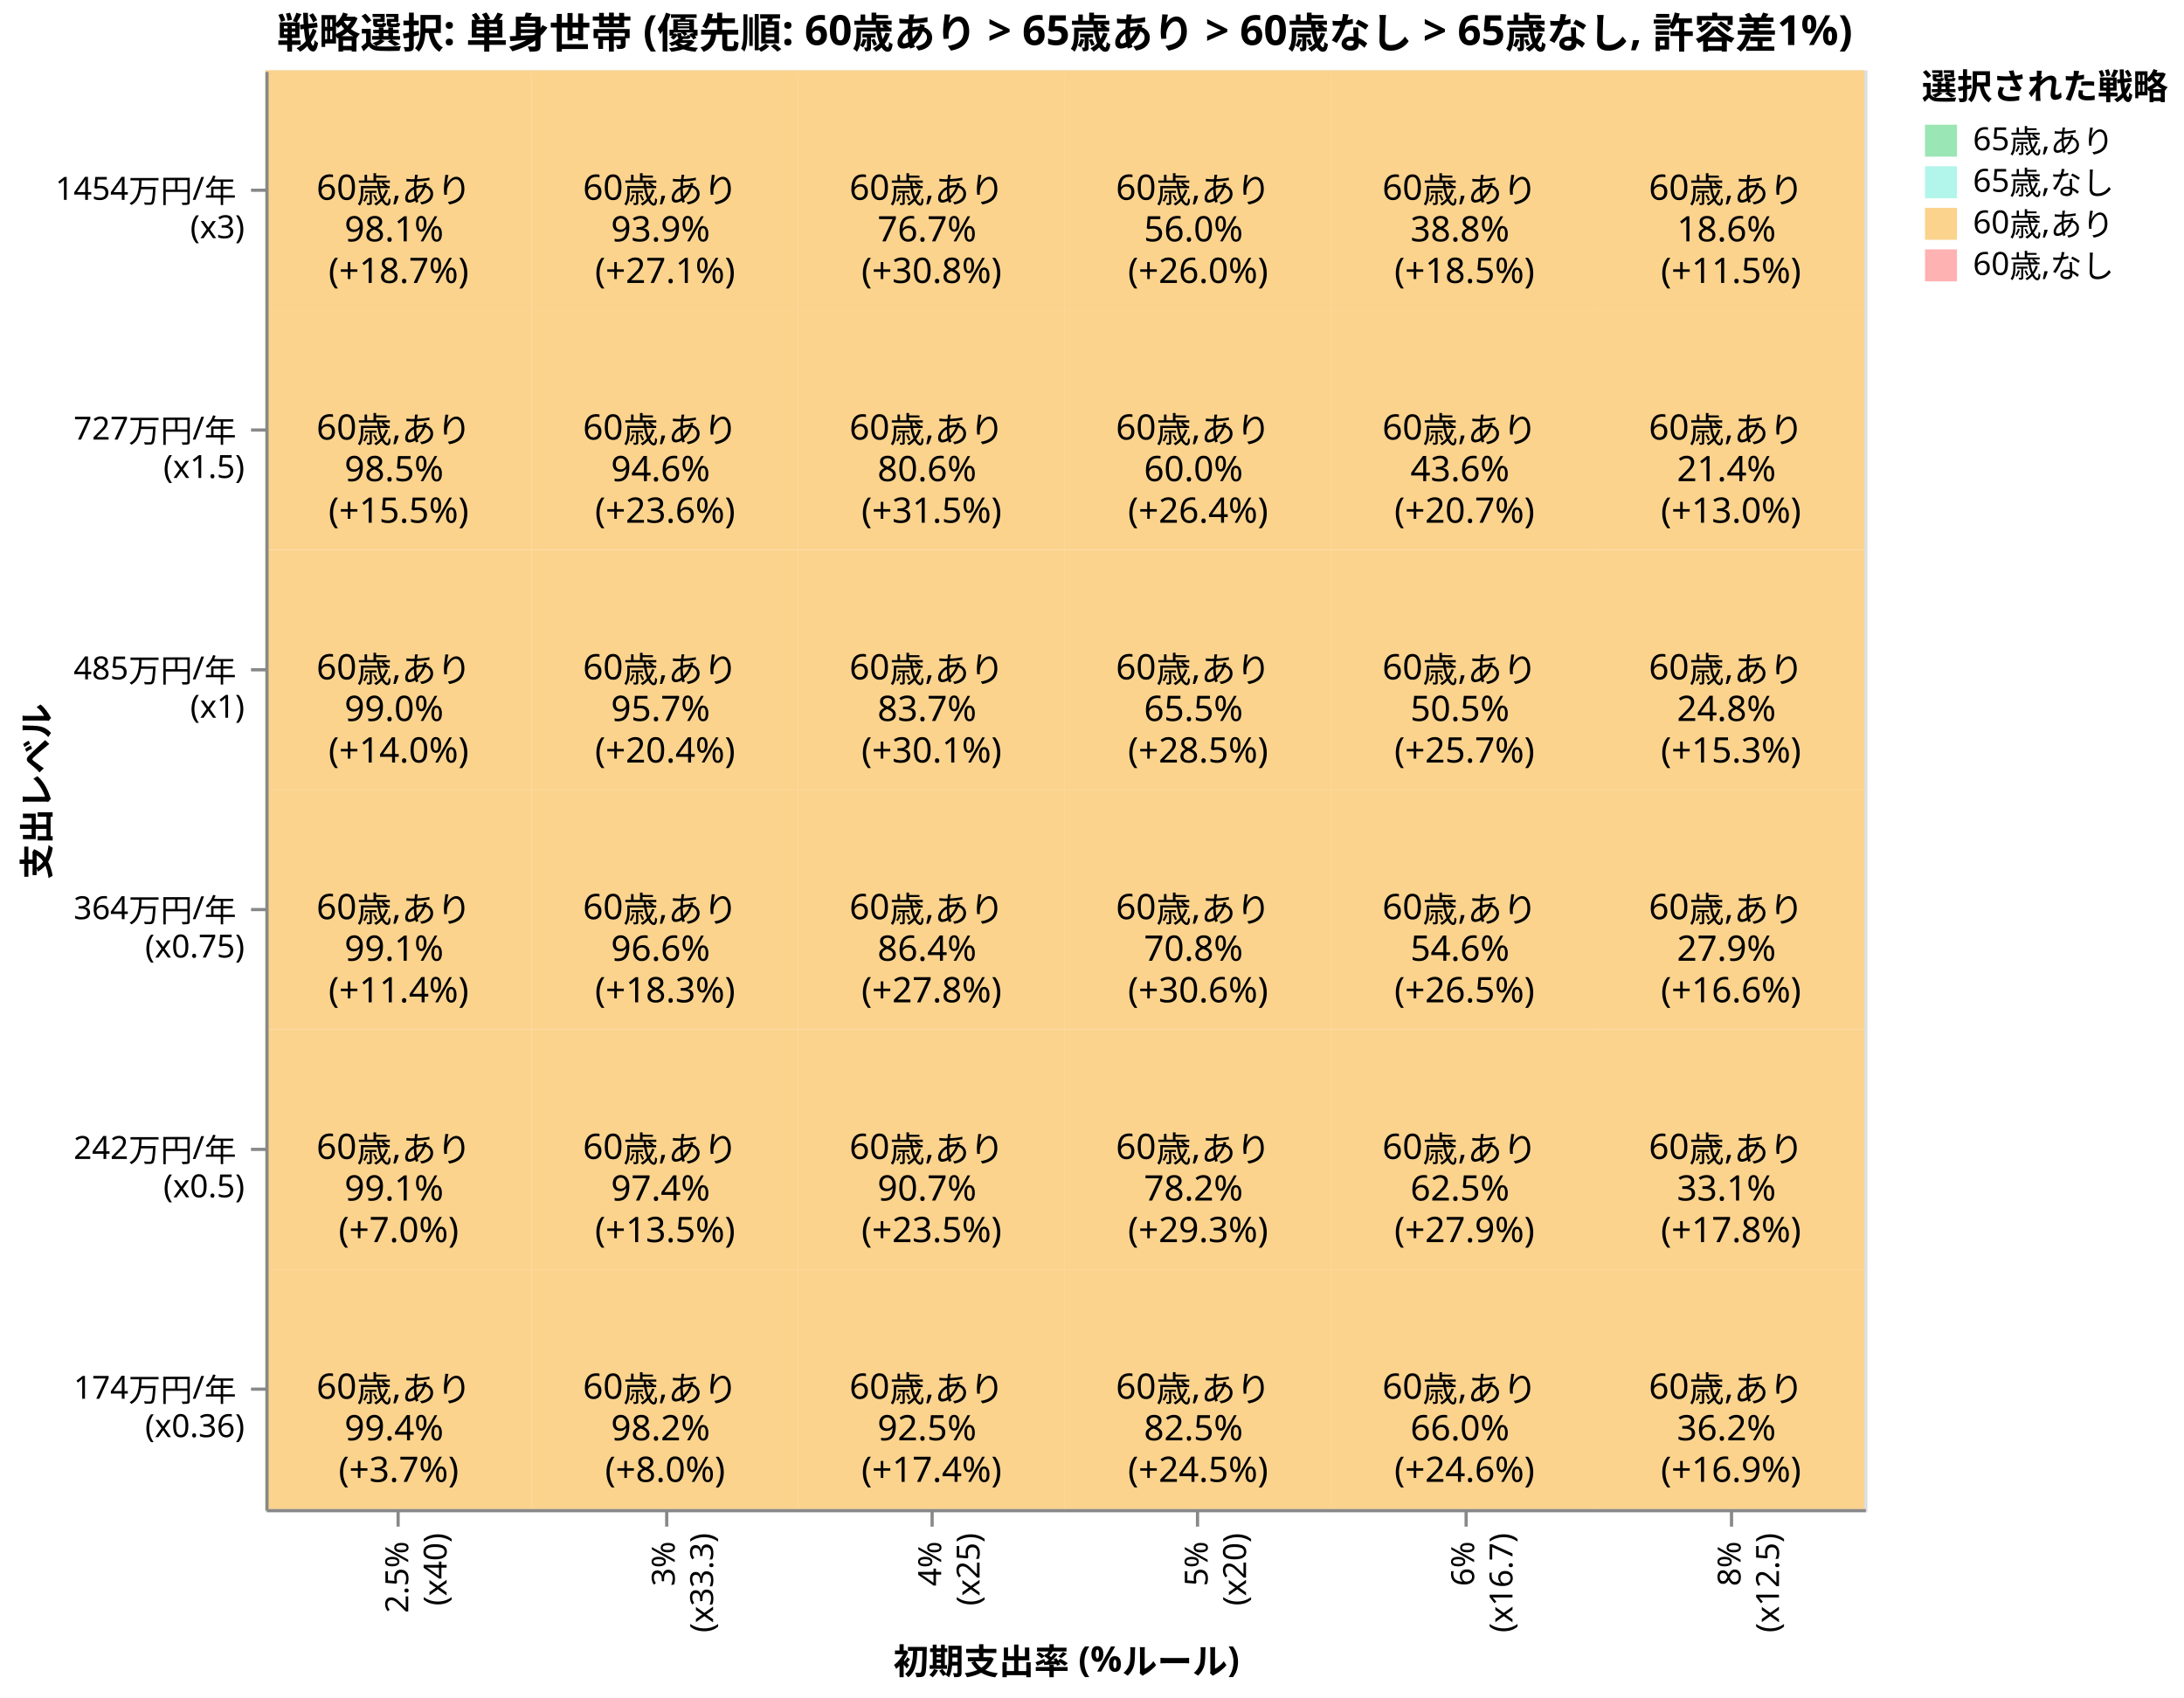
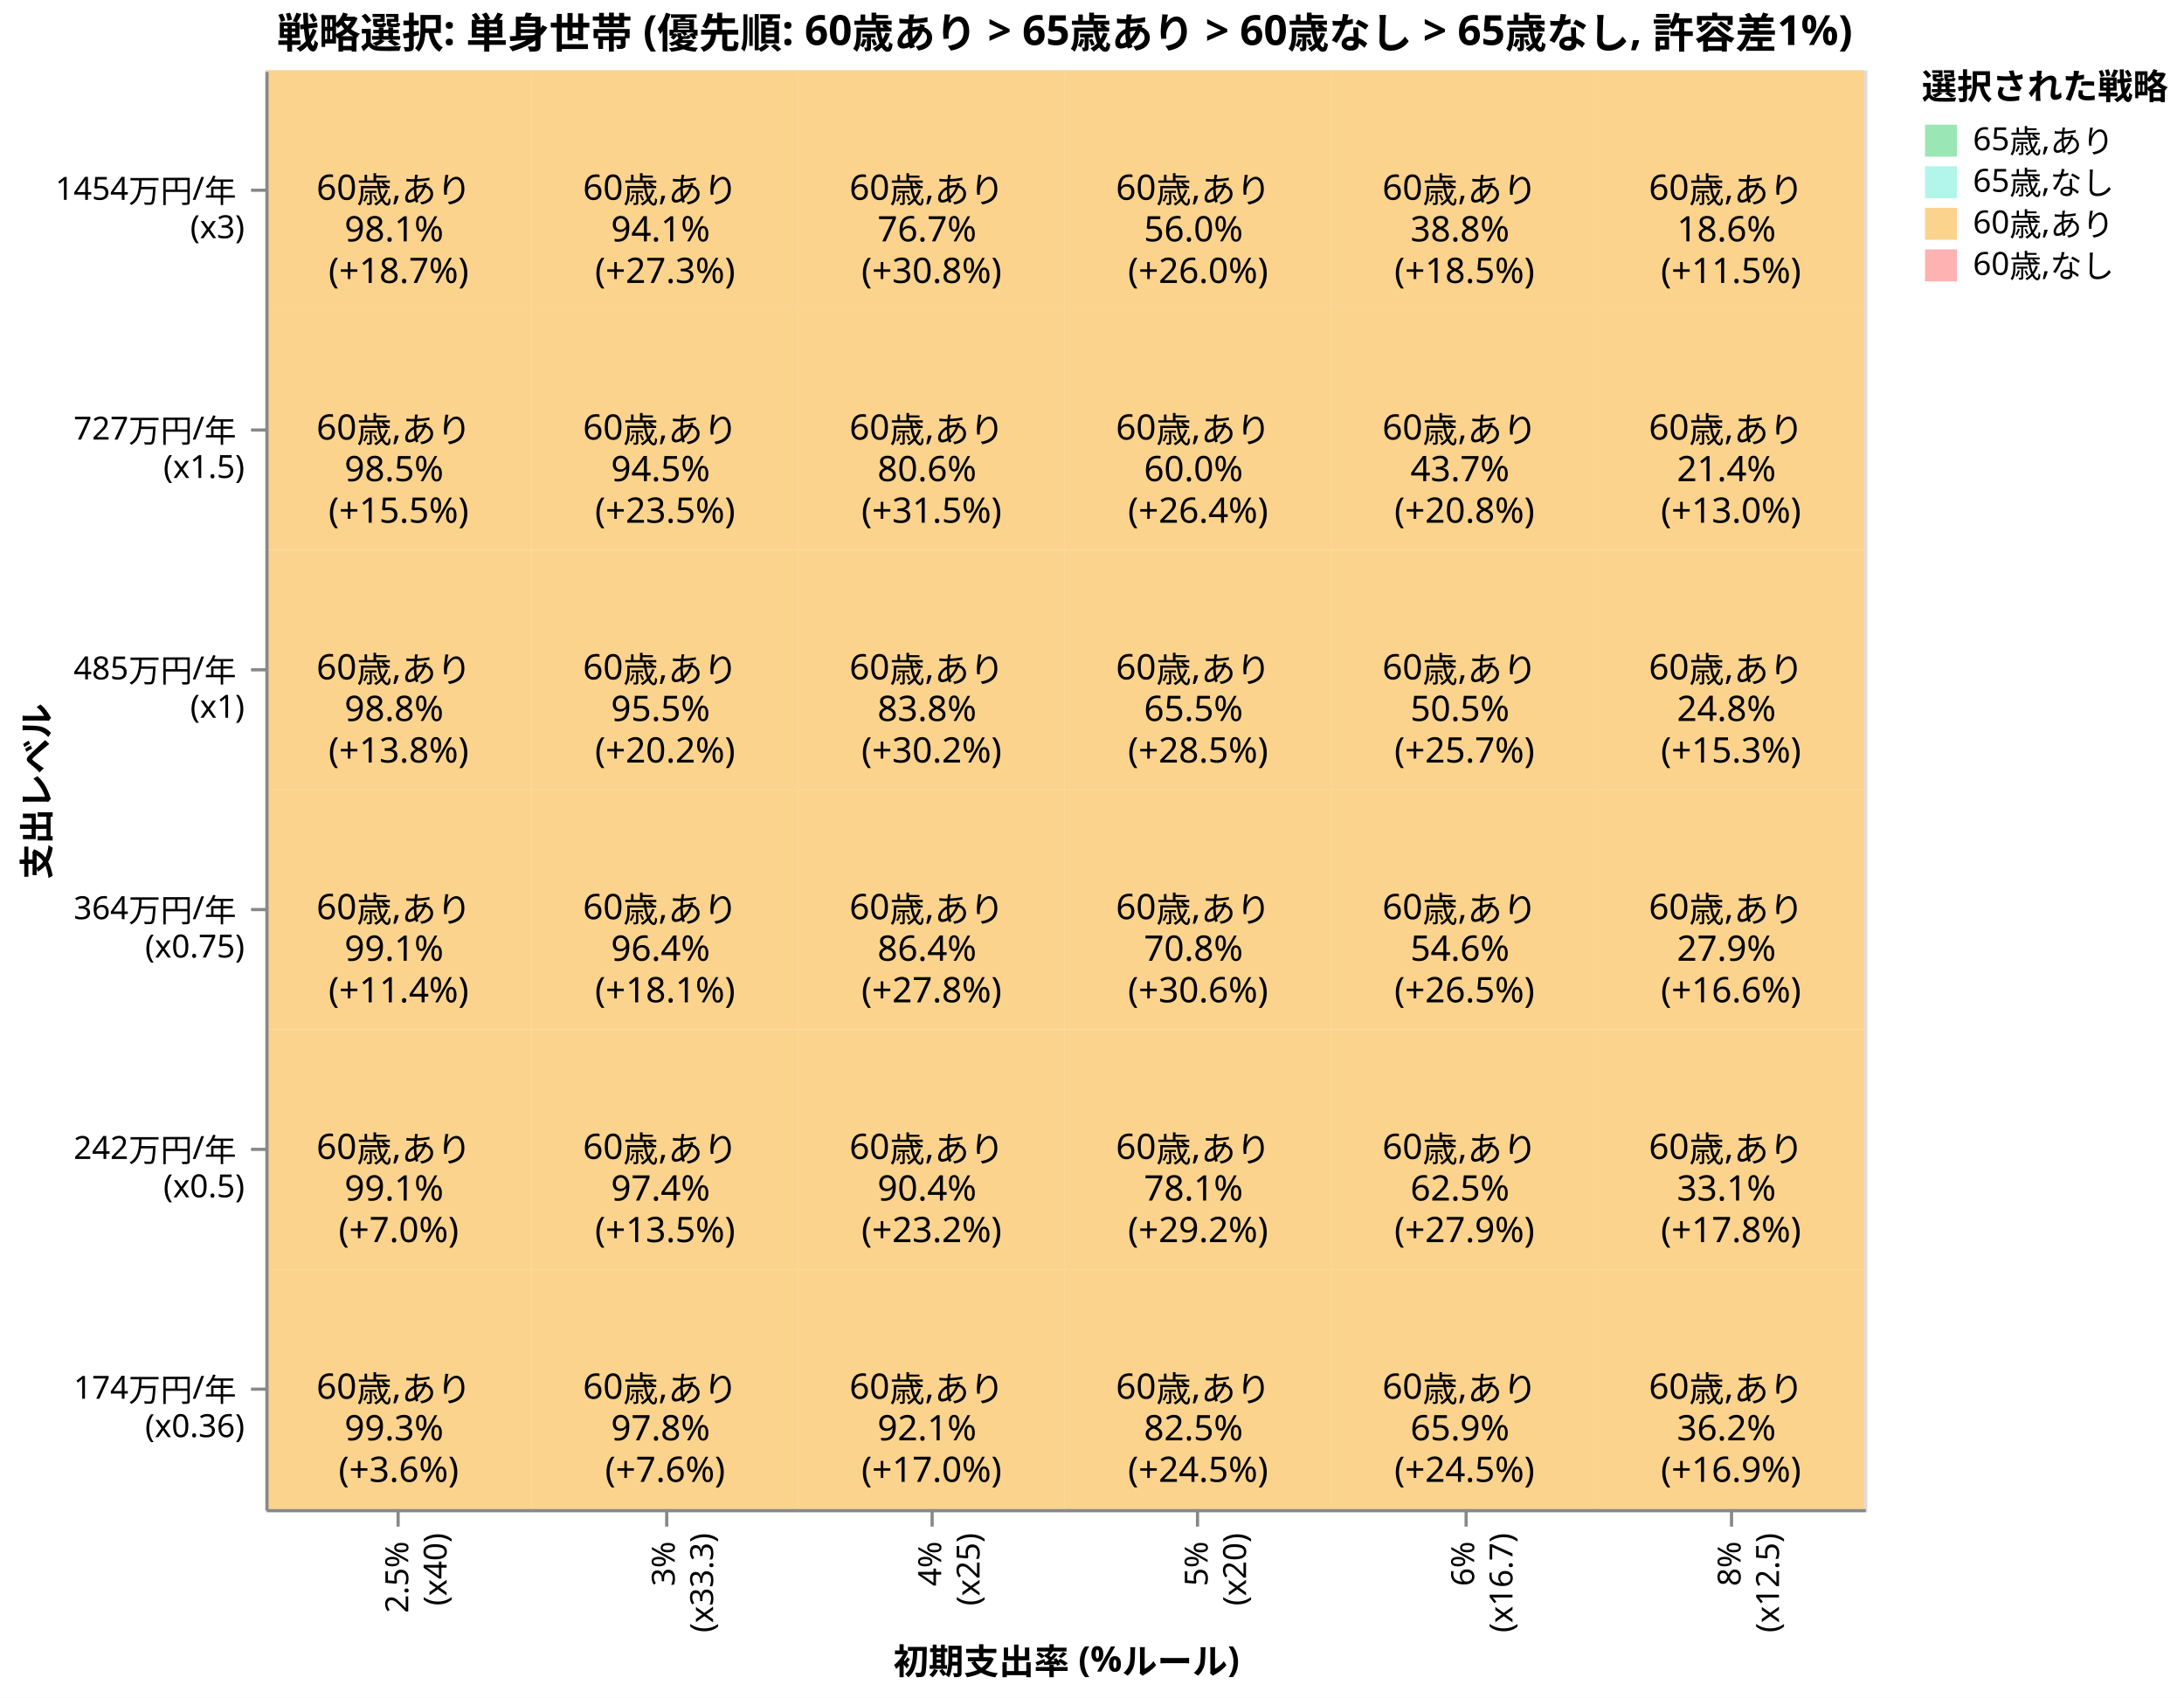
<svg xmlns="http://www.w3.org/2000/svg" version="1.1" class="marks" width="683" height="531" viewBox="0 0 683 531">
  <rect width="683" height="531" fill="white" />
  <g fill="none" stroke-miterlimit="10" transform="translate(83,22)">
    <g class="mark-group role-frame root" role="graphics-object" aria-roledescription="group mark container">
      <g transform="translate(0,0)">
        <path class="background" aria-hidden="true" d="M0.5,0.5h500v450h-500Z" stroke="#ddd" />
        <g>
          <g class="mark-rect role-mark layer_0_marks" role="graphics-object" aria-roledescription="rect mark container">
            <path aria-label="初期支出率 (%ルール): 2.5%@(x40); 支出レベル: 174万円/年@(x0.36); 選択された戦略: 60歳,あり" role="graphics-symbol" aria-roledescription="rect mark" d="M0,375h83.333v75h-83.333Z" fill="#FBD38D" />
            <path aria-label="初期支出率 (%ルール): 3%@(x33.3); 支出レベル: 174万円/年@(x0.36); 選択された戦略: 60歳,あり" role="graphics-symbol" aria-roledescription="rect mark" d="M83.333,375h83.333v75h-83.333Z" fill="#FBD38D" />
            <path aria-label="初期支出率 (%ルール): 4%@(x25); 支出レベル: 174万円/年@(x0.36); 選択された戦略: 60歳,あり" role="graphics-symbol" aria-roledescription="rect mark" d="M166.667,375h83.333v75h-83.333Z" fill="#FBD38D" />
            <path aria-label="初期支出率 (%ルール): 5%@(x20); 支出レベル: 174万円/年@(x0.36); 選択された戦略: 60歳,あり" role="graphics-symbol" aria-roledescription="rect mark" d="M250,375h83.333v75h-83.333Z" fill="#FBD38D" />
            <path aria-label="初期支出率 (%ルール): 6%@(x16.7); 支出レベル: 174万円/年@(x0.36); 選択された戦略: 60歳,あり" role="graphics-symbol" aria-roledescription="rect mark" d="M333.333,375h83.333v75h-83.333Z" fill="#FBD38D" />
            <path aria-label="初期支出率 (%ルール): 8%@(x12.5); 支出レベル: 174万円/年@(x0.36); 選択された戦略: 60歳,あり" role="graphics-symbol" aria-roledescription="rect mark" d="M416.667,375h83.333v75h-83.333Z" fill="#FBD38D" />
            <path aria-label="初期支出率 (%ルール): 2.5%@(x40); 支出レベル: 242万円/年@(x0.5); 選択された戦略: 60歳,あり" role="graphics-symbol" aria-roledescription="rect mark" d="M0,300h83.333v75h-83.333Z" fill="#FBD38D" />
            <path aria-label="初期支出率 (%ルール): 3%@(x33.3); 支出レベル: 242万円/年@(x0.5); 選択された戦略: 60歳,あり" role="graphics-symbol" aria-roledescription="rect mark" d="M83.333,300h83.333v75h-83.333Z" fill="#FBD38D" />
            <path aria-label="初期支出率 (%ルール): 4%@(x25); 支出レベル: 242万円/年@(x0.5); 選択された戦略: 60歳,あり" role="graphics-symbol" aria-roledescription="rect mark" d="M166.667,300h83.333v75h-83.333Z" fill="#FBD38D" />
            <path aria-label="初期支出率 (%ルール): 5%@(x20); 支出レベル: 242万円/年@(x0.5); 選択された戦略: 60歳,あり" role="graphics-symbol" aria-roledescription="rect mark" d="M250,300h83.333v75h-83.333Z" fill="#FBD38D" />
            <path aria-label="初期支出率 (%ルール): 6%@(x16.7); 支出レベル: 242万円/年@(x0.5); 選択された戦略: 60歳,あり" role="graphics-symbol" aria-roledescription="rect mark" d="M333.333,300h83.333v75h-83.333Z" fill="#FBD38D" />
            <path aria-label="初期支出率 (%ルール): 8%@(x12.5); 支出レベル: 242万円/年@(x0.5); 選択された戦略: 60歳,あり" role="graphics-symbol" aria-roledescription="rect mark" d="M416.667,300h83.333v75h-83.333Z" fill="#FBD38D" />
            <path aria-label="初期支出率 (%ルール): 2.5%@(x40); 支出レベル: 364万円/年@(x0.75); 選択された戦略: 60歳,あり" role="graphics-symbol" aria-roledescription="rect mark" d="M0,225h83.333v75h-83.333Z" fill="#FBD38D" />
            <path aria-label="初期支出率 (%ルール): 3%@(x33.3); 支出レベル: 364万円/年@(x0.75); 選択された戦略: 60歳,あり" role="graphics-symbol" aria-roledescription="rect mark" d="M83.333,225h83.333v75h-83.333Z" fill="#FBD38D" />
            <path aria-label="初期支出率 (%ルール): 4%@(x25); 支出レベル: 364万円/年@(x0.75); 選択された戦略: 60歳,あり" role="graphics-symbol" aria-roledescription="rect mark" d="M166.667,225h83.333v75h-83.333Z" fill="#FBD38D" />
            <path aria-label="初期支出率 (%ルール): 5%@(x20); 支出レベル: 364万円/年@(x0.75); 選択された戦略: 60歳,あり" role="graphics-symbol" aria-roledescription="rect mark" d="M250,225h83.333v75h-83.333Z" fill="#FBD38D" />
            <path aria-label="初期支出率 (%ルール): 6%@(x16.7); 支出レベル: 364万円/年@(x0.75); 選択された戦略: 60歳,あり" role="graphics-symbol" aria-roledescription="rect mark" d="M333.333,225h83.333v75h-83.333Z" fill="#FBD38D" />
            <path aria-label="初期支出率 (%ルール): 8%@(x12.5); 支出レベル: 364万円/年@(x0.75); 選択された戦略: 60歳,あり" role="graphics-symbol" aria-roledescription="rect mark" d="M416.667,225h83.333v75h-83.333Z" fill="#FBD38D" />
            <path aria-label="初期支出率 (%ルール): 2.5%@(x40); 支出レベル: 485万円/年@(x1); 選択された戦略: 60歳,あり" role="graphics-symbol" aria-roledescription="rect mark" d="M0,150h83.333v75h-83.333Z" fill="#FBD38D" />
            <path aria-label="初期支出率 (%ルール): 3%@(x33.3); 支出レベル: 485万円/年@(x1); 選択された戦略: 60歳,あり" role="graphics-symbol" aria-roledescription="rect mark" d="M83.333,150h83.333v75h-83.333Z" fill="#FBD38D" />
            <path aria-label="初期支出率 (%ルール): 4%@(x25); 支出レベル: 485万円/年@(x1); 選択された戦略: 60歳,あり" role="graphics-symbol" aria-roledescription="rect mark" d="M166.667,150h83.333v75h-83.333Z" fill="#FBD38D" />
            <path aria-label="初期支出率 (%ルール): 5%@(x20); 支出レベル: 485万円/年@(x1); 選択された戦略: 60歳,あり" role="graphics-symbol" aria-roledescription="rect mark" d="M250,150h83.333v75h-83.333Z" fill="#FBD38D" />
            <path aria-label="初期支出率 (%ルール): 6%@(x16.7); 支出レベル: 485万円/年@(x1); 選択された戦略: 60歳,あり" role="graphics-symbol" aria-roledescription="rect mark" d="M333.333,150h83.333v75h-83.333Z" fill="#FBD38D" />
            <path aria-label="初期支出率 (%ルール): 8%@(x12.5); 支出レベル: 485万円/年@(x1); 選択された戦略: 60歳,あり" role="graphics-symbol" aria-roledescription="rect mark" d="M416.667,150h83.333v75h-83.333Z" fill="#FBD38D" />
            <path aria-label="初期支出率 (%ルール): 2.5%@(x40); 支出レベル: 727万円/年@(x1.5); 選択された戦略: 60歳,あり" role="graphics-symbol" aria-roledescription="rect mark" d="M0,75h83.333v75h-83.333Z" fill="#FBD38D" />
            <path aria-label="初期支出率 (%ルール): 3%@(x33.3); 支出レベル: 727万円/年@(x1.5); 選択された戦略: 60歳,あり" role="graphics-symbol" aria-roledescription="rect mark" d="M83.333,75h83.333v75h-83.333Z" fill="#FBD38D" />
            <path aria-label="初期支出率 (%ルール): 4%@(x25); 支出レベル: 727万円/年@(x1.5); 選択された戦略: 60歳,あり" role="graphics-symbol" aria-roledescription="rect mark" d="M166.667,75h83.333v75h-83.333Z" fill="#FBD38D" />
            <path aria-label="初期支出率 (%ルール): 5%@(x20); 支出レベル: 727万円/年@(x1.5); 選択された戦略: 60歳,あり" role="graphics-symbol" aria-roledescription="rect mark" d="M250,75h83.333v75h-83.333Z" fill="#FBD38D" />
            <path aria-label="初期支出率 (%ルール): 6%@(x16.7); 支出レベル: 727万円/年@(x1.5); 選択された戦略: 60歳,あり" role="graphics-symbol" aria-roledescription="rect mark" d="M333.333,75h83.333v75h-83.333Z" fill="#FBD38D" />
            <path aria-label="初期支出率 (%ルール): 8%@(x12.5); 支出レベル: 727万円/年@(x1.5); 選択された戦略: 60歳,あり" role="graphics-symbol" aria-roledescription="rect mark" d="M416.667,75h83.333v75h-83.333Z" fill="#FBD38D" />
            <path aria-label="初期支出率 (%ルール): 2.5%@(x40); 支出レベル: 1454万円/年@(x3); 選択された戦略: 60歳,あり" role="graphics-symbol" aria-roledescription="rect mark" d="M0,0h83.333v75h-83.333Z" fill="#FBD38D" />
            <path aria-label="初期支出率 (%ルール): 3%@(x33.3); 支出レベル: 1454万円/年@(x3); 選択された戦略: 60歳,あり" role="graphics-symbol" aria-roledescription="rect mark" d="M83.333,0h83.333v75h-83.333Z" fill="#FBD38D" />
            <path aria-label="初期支出率 (%ルール): 4%@(x25); 支出レベル: 1454万円/年@(x3); 選択された戦略: 60歳,あり" role="graphics-symbol" aria-roledescription="rect mark" d="M166.667,0h83.333v75h-83.333Z" fill="#FBD38D" />
            <path aria-label="初期支出率 (%ルール): 5%@(x20); 支出レベル: 1454万円/年@(x3); 選択された戦略: 60歳,あり" role="graphics-symbol" aria-roledescription="rect mark" d="M250,0h83.333v75h-83.333Z" fill="#FBD38D" />
            <path aria-label="初期支出率 (%ルール): 6%@(x16.7); 支出レベル: 1454万円/年@(x3); 選択された戦略: 60歳,あり" role="graphics-symbol" aria-roledescription="rect mark" d="M333.333,0h83.333v75h-83.333Z" fill="#FBD38D" />
            <path aria-label="初期支出率 (%ルール): 8%@(x12.5); 支出レベル: 1454万円/年@(x3); 選択された戦略: 60歳,あり" role="graphics-symbol" aria-roledescription="rect mark" d="M416.667,0h83.333v75h-83.333Z" fill="#FBD38D" />
          </g>
          <g class="mark-text role-mark layer_1_marks" role="graphics-object" aria-roledescription="text mark container">
-             <text aria-label="初期支出率 (%ルール): 2.5%@(x40); 支出レベル: 174万円/年@(x0.36); combo_label: 60歳,あり&#10;99.4%&#10;(+3.7%)" role="graphics-symbol" aria-roledescription="text mark" text-anchor="middle" transform="translate(41.66667,415.5)" font-family="sans-serif" font-size="11px" fill="black">
-               <tspan>60歳,あり</tspan>
-               <tspan x="0" dy="13">99.4%</tspan>
-               <tspan x="0" dy="13">(+3.7%)</tspan>
-             </text>
-             <text aria-label="初期支出率 (%ルール): 3%@(x33.3); 支出レベル: 174万円/年@(x0.36); combo_label: 60歳,あり&#10;98.2%&#10;(+8.0%)" role="graphics-symbol" aria-roledescription="text mark" text-anchor="middle" transform="translate(125,415.5)" font-family="sans-serif" font-size="11px" fill="black">
-               <tspan>60歳,あり</tspan>
-               <tspan x="0" dy="13">98.2%</tspan>
-               <tspan x="0" dy="13">(+8.0%)</tspan>
-             </text>
-             <text aria-label="初期支出率 (%ルール): 4%@(x25); 支出レベル: 174万円/年@(x0.36); combo_label: 60歳,あり&#10;92.5%&#10;(+17.4%)" role="graphics-symbol" aria-roledescription="text mark" text-anchor="middle" transform="translate(208.3333,415.5)" font-family="sans-serif" font-size="11px" fill="black">
-               <tspan>60歳,あり</tspan>
-               <tspan x="0" dy="13">92.5%</tspan>
-               <tspan x="0" dy="13">(+17.4%)</tspan>
+             <text aria-label="初期支出率 (%ルール): 2.5%@(x40); 支出レベル: 174万円/年@(x0.36); combo_label: 60歳,あり&#10;99.3%&#10;(+3.6%)" role="graphics-symbol" aria-roledescription="text mark" text-anchor="middle" transform="translate(41.66667,415.5)" font-family="sans-serif" font-size="11px" fill="black">
+               <tspan>60歳,あり</tspan>
+               <tspan x="0" dy="13">99.3%</tspan>
+               <tspan x="0" dy="13">(+3.6%)</tspan>
+             </text>
+             <text aria-label="初期支出率 (%ルール): 3%@(x33.3); 支出レベル: 174万円/年@(x0.36); combo_label: 60歳,あり&#10;97.8%&#10;(+7.6%)" role="graphics-symbol" aria-roledescription="text mark" text-anchor="middle" transform="translate(125,415.5)" font-family="sans-serif" font-size="11px" fill="black">
+               <tspan>60歳,あり</tspan>
+               <tspan x="0" dy="13">97.8%</tspan>
+               <tspan x="0" dy="13">(+7.6%)</tspan>
+             </text>
+             <text aria-label="初期支出率 (%ルール): 4%@(x25); 支出レベル: 174万円/年@(x0.36); combo_label: 60歳,あり&#10;92.1%&#10;(+17.0%)" role="graphics-symbol" aria-roledescription="text mark" text-anchor="middle" transform="translate(208.3333,415.5)" font-family="sans-serif" font-size="11px" fill="black">
+               <tspan>60歳,あり</tspan>
+               <tspan x="0" dy="13">92.1%</tspan>
+               <tspan x="0" dy="13">(+17.0%)</tspan>
            </text>
            <text aria-label="初期支出率 (%ルール): 5%@(x20); 支出レベル: 174万円/年@(x0.36); combo_label: 60歳,あり&#10;82.5%&#10;(+24.5%)" role="graphics-symbol" aria-roledescription="text mark" text-anchor="middle" transform="translate(291.6667,415.5)" font-family="sans-serif" font-size="11px" fill="black">
              <tspan>60歳,あり</tspan>
              <tspan x="0" dy="13">82.5%</tspan>
              <tspan x="0" dy="13">(+24.5%)</tspan>
            </text>
-             <text aria-label="初期支出率 (%ルール): 6%@(x16.7); 支出レベル: 174万円/年@(x0.36); combo_label: 60歳,あり&#10;66.0%&#10;(+24.6%)" role="graphics-symbol" aria-roledescription="text mark" text-anchor="middle" transform="translate(375,415.5)" font-family="sans-serif" font-size="11px" fill="black">
-               <tspan>60歳,あり</tspan>
-               <tspan x="0" dy="13">66.0%</tspan>
-               <tspan x="0" dy="13">(+24.6%)</tspan>
+             <text aria-label="初期支出率 (%ルール): 6%@(x16.7); 支出レベル: 174万円/年@(x0.36); combo_label: 60歳,あり&#10;65.9%&#10;(+24.5%)" role="graphics-symbol" aria-roledescription="text mark" text-anchor="middle" transform="translate(375,415.5)" font-family="sans-serif" font-size="11px" fill="black">
+               <tspan>60歳,あり</tspan>
+               <tspan x="0" dy="13">65.9%</tspan>
+               <tspan x="0" dy="13">(+24.5%)</tspan>
            </text>
            <text aria-label="初期支出率 (%ルール): 8%@(x12.5); 支出レベル: 174万円/年@(x0.36); combo_label: 60歳,あり&#10;36.2%&#10;(+16.9%)" role="graphics-symbol" aria-roledescription="text mark" text-anchor="middle" transform="translate(458.3333,415.5)" font-family="sans-serif" font-size="11px" fill="black">
              <tspan>60歳,あり</tspan>
              <tspan x="0" dy="13">36.2%</tspan>
              <tspan x="0" dy="13">(+16.9%)</tspan>
            </text>
            <text aria-label="初期支出率 (%ルール): 2.5%@(x40); 支出レベル: 242万円/年@(x0.5); combo_label: 60歳,あり&#10;99.1%&#10;(+7.0%)" role="graphics-symbol" aria-roledescription="text mark" text-anchor="middle" transform="translate(41.66667,340.5)" font-family="sans-serif" font-size="11px" fill="black">
              <tspan>60歳,あり</tspan>
              <tspan x="0" dy="13">99.1%</tspan>
              <tspan x="0" dy="13">(+7.0%)</tspan>
            </text>
            <text aria-label="初期支出率 (%ルール): 3%@(x33.3); 支出レベル: 242万円/年@(x0.5); combo_label: 60歳,あり&#10;97.4%&#10;(+13.5%)" role="graphics-symbol" aria-roledescription="text mark" text-anchor="middle" transform="translate(125,340.5)" font-family="sans-serif" font-size="11px" fill="black">
              <tspan>60歳,あり</tspan>
              <tspan x="0" dy="13">97.4%</tspan>
              <tspan x="0" dy="13">(+13.5%)</tspan>
            </text>
-             <text aria-label="初期支出率 (%ルール): 4%@(x25); 支出レベル: 242万円/年@(x0.5); combo_label: 60歳,あり&#10;90.7%&#10;(+23.5%)" role="graphics-symbol" aria-roledescription="text mark" text-anchor="middle" transform="translate(208.3333,340.5)" font-family="sans-serif" font-size="11px" fill="black">
-               <tspan>60歳,あり</tspan>
-               <tspan x="0" dy="13">90.7%</tspan>
-               <tspan x="0" dy="13">(+23.5%)</tspan>
-             </text>
-             <text aria-label="初期支出率 (%ルール): 5%@(x20); 支出レベル: 242万円/年@(x0.5); combo_label: 60歳,あり&#10;78.2%&#10;(+29.3%)" role="graphics-symbol" aria-roledescription="text mark" text-anchor="middle" transform="translate(291.6667,340.5)" font-family="sans-serif" font-size="11px" fill="black">
-               <tspan>60歳,あり</tspan>
-               <tspan x="0" dy="13">78.2%</tspan>
-               <tspan x="0" dy="13">(+29.3%)</tspan>
+             <text aria-label="初期支出率 (%ルール): 4%@(x25); 支出レベル: 242万円/年@(x0.5); combo_label: 60歳,あり&#10;90.4%&#10;(+23.2%)" role="graphics-symbol" aria-roledescription="text mark" text-anchor="middle" transform="translate(208.3333,340.5)" font-family="sans-serif" font-size="11px" fill="black">
+               <tspan>60歳,あり</tspan>
+               <tspan x="0" dy="13">90.4%</tspan>
+               <tspan x="0" dy="13">(+23.2%)</tspan>
+             </text>
+             <text aria-label="初期支出率 (%ルール): 5%@(x20); 支出レベル: 242万円/年@(x0.5); combo_label: 60歳,あり&#10;78.1%&#10;(+29.2%)" role="graphics-symbol" aria-roledescription="text mark" text-anchor="middle" transform="translate(291.6667,340.5)" font-family="sans-serif" font-size="11px" fill="black">
+               <tspan>60歳,あり</tspan>
+               <tspan x="0" dy="13">78.1%</tspan>
+               <tspan x="0" dy="13">(+29.2%)</tspan>
            </text>
            <text aria-label="初期支出率 (%ルール): 6%@(x16.7); 支出レベル: 242万円/年@(x0.5); combo_label: 60歳,あり&#10;62.5%&#10;(+27.9%)" role="graphics-symbol" aria-roledescription="text mark" text-anchor="middle" transform="translate(375,340.5)" font-family="sans-serif" font-size="11px" fill="black">
              <tspan>60歳,あり</tspan>
              <tspan x="0" dy="13">62.5%</tspan>
              <tspan x="0" dy="13">(+27.9%)</tspan>
            </text>
            <text aria-label="初期支出率 (%ルール): 8%@(x12.5); 支出レベル: 242万円/年@(x0.5); combo_label: 60歳,あり&#10;33.1%&#10;(+17.8%)" role="graphics-symbol" aria-roledescription="text mark" text-anchor="middle" transform="translate(458.3333,340.5)" font-family="sans-serif" font-size="11px" fill="black">
              <tspan>60歳,あり</tspan>
              <tspan x="0" dy="13">33.1%</tspan>
              <tspan x="0" dy="13">(+17.8%)</tspan>
            </text>
            <text aria-label="初期支出率 (%ルール): 2.5%@(x40); 支出レベル: 364万円/年@(x0.75); combo_label: 60歳,あり&#10;99.1%&#10;(+11.4%)" role="graphics-symbol" aria-roledescription="text mark" text-anchor="middle" transform="translate(41.66667,265.5)" font-family="sans-serif" font-size="11px" fill="black">
              <tspan>60歳,あり</tspan>
              <tspan x="0" dy="13">99.1%</tspan>
              <tspan x="0" dy="13">(+11.4%)</tspan>
            </text>
-             <text aria-label="初期支出率 (%ルール): 3%@(x33.3); 支出レベル: 364万円/年@(x0.75); combo_label: 60歳,あり&#10;96.6%&#10;(+18.3%)" role="graphics-symbol" aria-roledescription="text mark" text-anchor="middle" transform="translate(125,265.5)" font-family="sans-serif" font-size="11px" fill="black">
-               <tspan>60歳,あり</tspan>
-               <tspan x="0" dy="13">96.6%</tspan>
-               <tspan x="0" dy="13">(+18.3%)</tspan>
+             <text aria-label="初期支出率 (%ルール): 3%@(x33.3); 支出レベル: 364万円/年@(x0.75); combo_label: 60歳,あり&#10;96.4%&#10;(+18.1%)" role="graphics-symbol" aria-roledescription="text mark" text-anchor="middle" transform="translate(125,265.5)" font-family="sans-serif" font-size="11px" fill="black">
+               <tspan>60歳,あり</tspan>
+               <tspan x="0" dy="13">96.4%</tspan>
+               <tspan x="0" dy="13">(+18.1%)</tspan>
            </text>
            <text aria-label="初期支出率 (%ルール): 4%@(x25); 支出レベル: 364万円/年@(x0.75); combo_label: 60歳,あり&#10;86.4%&#10;(+27.8%)" role="graphics-symbol" aria-roledescription="text mark" text-anchor="middle" transform="translate(208.3333,265.5)" font-family="sans-serif" font-size="11px" fill="black">
              <tspan>60歳,あり</tspan>
              <tspan x="0" dy="13">86.4%</tspan>
              <tspan x="0" dy="13">(+27.8%)</tspan>
            </text>
            <text aria-label="初期支出率 (%ルール): 5%@(x20); 支出レベル: 364万円/年@(x0.75); combo_label: 60歳,あり&#10;70.8%&#10;(+30.6%)" role="graphics-symbol" aria-roledescription="text mark" text-anchor="middle" transform="translate(291.6667,265.5)" font-family="sans-serif" font-size="11px" fill="black">
              <tspan>60歳,あり</tspan>
              <tspan x="0" dy="13">70.8%</tspan>
              <tspan x="0" dy="13">(+30.6%)</tspan>
            </text>
            <text aria-label="初期支出率 (%ルール): 6%@(x16.7); 支出レベル: 364万円/年@(x0.75); combo_label: 60歳,あり&#10;54.6%&#10;(+26.5%)" role="graphics-symbol" aria-roledescription="text mark" text-anchor="middle" transform="translate(375,265.5)" font-family="sans-serif" font-size="11px" fill="black">
              <tspan>60歳,あり</tspan>
              <tspan x="0" dy="13">54.6%</tspan>
              <tspan x="0" dy="13">(+26.5%)</tspan>
            </text>
            <text aria-label="初期支出率 (%ルール): 8%@(x12.5); 支出レベル: 364万円/年@(x0.75); combo_label: 60歳,あり&#10;27.9%&#10;(+16.6%)" role="graphics-symbol" aria-roledescription="text mark" text-anchor="middle" transform="translate(458.3333,265.5)" font-family="sans-serif" font-size="11px" fill="black">
              <tspan>60歳,あり</tspan>
              <tspan x="0" dy="13">27.9%</tspan>
              <tspan x="0" dy="13">(+16.6%)</tspan>
            </text>
-             <text aria-label="初期支出率 (%ルール): 2.5%@(x40); 支出レベル: 485万円/年@(x1); combo_label: 60歳,あり&#10;99.0%&#10;(+14.0%)" role="graphics-symbol" aria-roledescription="text mark" text-anchor="middle" transform="translate(41.66667,190.5)" font-family="sans-serif" font-size="11px" fill="black">
-               <tspan>60歳,あり</tspan>
-               <tspan x="0" dy="13">99.0%</tspan>
-               <tspan x="0" dy="13">(+14.0%)</tspan>
-             </text>
-             <text aria-label="初期支出率 (%ルール): 3%@(x33.3); 支出レベル: 485万円/年@(x1); combo_label: 60歳,あり&#10;95.7%&#10;(+20.4%)" role="graphics-symbol" aria-roledescription="text mark" text-anchor="middle" transform="translate(125,190.5)" font-family="sans-serif" font-size="11px" fill="black">
-               <tspan>60歳,あり</tspan>
-               <tspan x="0" dy="13">95.7%</tspan>
-               <tspan x="0" dy="13">(+20.4%)</tspan>
-             </text>
-             <text aria-label="初期支出率 (%ルール): 4%@(x25); 支出レベル: 485万円/年@(x1); combo_label: 60歳,あり&#10;83.7%&#10;(+30.1%)" role="graphics-symbol" aria-roledescription="text mark" text-anchor="middle" transform="translate(208.3333,190.5)" font-family="sans-serif" font-size="11px" fill="black">
-               <tspan>60歳,あり</tspan>
-               <tspan x="0" dy="13">83.7%</tspan>
-               <tspan x="0" dy="13">(+30.1%)</tspan>
+             <text aria-label="初期支出率 (%ルール): 2.5%@(x40); 支出レベル: 485万円/年@(x1); combo_label: 60歳,あり&#10;98.8%&#10;(+13.8%)" role="graphics-symbol" aria-roledescription="text mark" text-anchor="middle" transform="translate(41.66667,190.5)" font-family="sans-serif" font-size="11px" fill="black">
+               <tspan>60歳,あり</tspan>
+               <tspan x="0" dy="13">98.8%</tspan>
+               <tspan x="0" dy="13">(+13.8%)</tspan>
+             </text>
+             <text aria-label="初期支出率 (%ルール): 3%@(x33.3); 支出レベル: 485万円/年@(x1); combo_label: 60歳,あり&#10;95.5%&#10;(+20.2%)" role="graphics-symbol" aria-roledescription="text mark" text-anchor="middle" transform="translate(125,190.5)" font-family="sans-serif" font-size="11px" fill="black">
+               <tspan>60歳,あり</tspan>
+               <tspan x="0" dy="13">95.5%</tspan>
+               <tspan x="0" dy="13">(+20.2%)</tspan>
+             </text>
+             <text aria-label="初期支出率 (%ルール): 4%@(x25); 支出レベル: 485万円/年@(x1); combo_label: 60歳,あり&#10;83.8%&#10;(+30.2%)" role="graphics-symbol" aria-roledescription="text mark" text-anchor="middle" transform="translate(208.3333,190.5)" font-family="sans-serif" font-size="11px" fill="black">
+               <tspan>60歳,あり</tspan>
+               <tspan x="0" dy="13">83.8%</tspan>
+               <tspan x="0" dy="13">(+30.2%)</tspan>
            </text>
            <text aria-label="初期支出率 (%ルール): 5%@(x20); 支出レベル: 485万円/年@(x1); combo_label: 60歳,あり&#10;65.5%&#10;(+28.5%)" role="graphics-symbol" aria-roledescription="text mark" text-anchor="middle" transform="translate(291.6667,190.5)" font-family="sans-serif" font-size="11px" fill="black">
              <tspan>60歳,あり</tspan>
              <tspan x="0" dy="13">65.5%</tspan>
              <tspan x="0" dy="13">(+28.5%)</tspan>
            </text>
            <text aria-label="初期支出率 (%ルール): 6%@(x16.7); 支出レベル: 485万円/年@(x1); combo_label: 60歳,あり&#10;50.5%&#10;(+25.7%)" role="graphics-symbol" aria-roledescription="text mark" text-anchor="middle" transform="translate(375,190.5)" font-family="sans-serif" font-size="11px" fill="black">
              <tspan>60歳,あり</tspan>
              <tspan x="0" dy="13">50.5%</tspan>
              <tspan x="0" dy="13">(+25.7%)</tspan>
            </text>
            <text aria-label="初期支出率 (%ルール): 8%@(x12.5); 支出レベル: 485万円/年@(x1); combo_label: 60歳,あり&#10;24.8%&#10;(+15.3%)" role="graphics-symbol" aria-roledescription="text mark" text-anchor="middle" transform="translate(458.3333,190.5)" font-family="sans-serif" font-size="11px" fill="black">
              <tspan>60歳,あり</tspan>
              <tspan x="0" dy="13">24.8%</tspan>
              <tspan x="0" dy="13">(+15.3%)</tspan>
            </text>
            <text aria-label="初期支出率 (%ルール): 2.5%@(x40); 支出レベル: 727万円/年@(x1.5); combo_label: 60歳,あり&#10;98.5%&#10;(+15.5%)" role="graphics-symbol" aria-roledescription="text mark" text-anchor="middle" transform="translate(41.66667,115.5)" font-family="sans-serif" font-size="11px" fill="black">
              <tspan>60歳,あり</tspan>
              <tspan x="0" dy="13">98.5%</tspan>
              <tspan x="0" dy="13">(+15.5%)</tspan>
            </text>
-             <text aria-label="初期支出率 (%ルール): 3%@(x33.3); 支出レベル: 727万円/年@(x1.5); combo_label: 60歳,あり&#10;94.6%&#10;(+23.6%)" role="graphics-symbol" aria-roledescription="text mark" text-anchor="middle" transform="translate(125,115.5)" font-family="sans-serif" font-size="11px" fill="black">
-               <tspan>60歳,あり</tspan>
-               <tspan x="0" dy="13">94.6%</tspan>
-               <tspan x="0" dy="13">(+23.6%)</tspan>
+             <text aria-label="初期支出率 (%ルール): 3%@(x33.3); 支出レベル: 727万円/年@(x1.5); combo_label: 60歳,あり&#10;94.5%&#10;(+23.5%)" role="graphics-symbol" aria-roledescription="text mark" text-anchor="middle" transform="translate(125,115.5)" font-family="sans-serif" font-size="11px" fill="black">
+               <tspan>60歳,あり</tspan>
+               <tspan x="0" dy="13">94.5%</tspan>
+               <tspan x="0" dy="13">(+23.5%)</tspan>
            </text>
            <text aria-label="初期支出率 (%ルール): 4%@(x25); 支出レベル: 727万円/年@(x1.5); combo_label: 60歳,あり&#10;80.6%&#10;(+31.5%)" role="graphics-symbol" aria-roledescription="text mark" text-anchor="middle" transform="translate(208.3333,115.5)" font-family="sans-serif" font-size="11px" fill="black">
              <tspan>60歳,あり</tspan>
              <tspan x="0" dy="13">80.6%</tspan>
              <tspan x="0" dy="13">(+31.5%)</tspan>
            </text>
            <text aria-label="初期支出率 (%ルール): 5%@(x20); 支出レベル: 727万円/年@(x1.5); combo_label: 60歳,あり&#10;60.0%&#10;(+26.4%)" role="graphics-symbol" aria-roledescription="text mark" text-anchor="middle" transform="translate(291.6667,115.5)" font-family="sans-serif" font-size="11px" fill="black">
              <tspan>60歳,あり</tspan>
              <tspan x="0" dy="13">60.0%</tspan>
              <tspan x="0" dy="13">(+26.4%)</tspan>
            </text>
-             <text aria-label="初期支出率 (%ルール): 6%@(x16.7); 支出レベル: 727万円/年@(x1.5); combo_label: 60歳,あり&#10;43.6%&#10;(+20.7%)" role="graphics-symbol" aria-roledescription="text mark" text-anchor="middle" transform="translate(375,115.5)" font-family="sans-serif" font-size="11px" fill="black">
-               <tspan>60歳,あり</tspan>
-               <tspan x="0" dy="13">43.6%</tspan>
-               <tspan x="0" dy="13">(+20.7%)</tspan>
+             <text aria-label="初期支出率 (%ルール): 6%@(x16.7); 支出レベル: 727万円/年@(x1.5); combo_label: 60歳,あり&#10;43.7%&#10;(+20.8%)" role="graphics-symbol" aria-roledescription="text mark" text-anchor="middle" transform="translate(375,115.5)" font-family="sans-serif" font-size="11px" fill="black">
+               <tspan>60歳,あり</tspan>
+               <tspan x="0" dy="13">43.7%</tspan>
+               <tspan x="0" dy="13">(+20.8%)</tspan>
            </text>
            <text aria-label="初期支出率 (%ルール): 8%@(x12.5); 支出レベル: 727万円/年@(x1.5); combo_label: 60歳,あり&#10;21.4%&#10;(+13.0%)" role="graphics-symbol" aria-roledescription="text mark" text-anchor="middle" transform="translate(458.3333,115.5)" font-family="sans-serif" font-size="11px" fill="black">
              <tspan>60歳,あり</tspan>
              <tspan x="0" dy="13">21.4%</tspan>
              <tspan x="0" dy="13">(+13.0%)</tspan>
            </text>
            <text aria-label="初期支出率 (%ルール): 2.5%@(x40); 支出レベル: 1454万円/年@(x3); combo_label: 60歳,あり&#10;98.1%&#10;(+18.7%)" role="graphics-symbol" aria-roledescription="text mark" text-anchor="middle" transform="translate(41.66667,40.5)" font-family="sans-serif" font-size="11px" fill="black">
              <tspan>60歳,あり</tspan>
              <tspan x="0" dy="13">98.1%</tspan>
              <tspan x="0" dy="13">(+18.7%)</tspan>
            </text>
-             <text aria-label="初期支出率 (%ルール): 3%@(x33.3); 支出レベル: 1454万円/年@(x3); combo_label: 60歳,あり&#10;93.9%&#10;(+27.1%)" role="graphics-symbol" aria-roledescription="text mark" text-anchor="middle" transform="translate(125,40.5)" font-family="sans-serif" font-size="11px" fill="black">
-               <tspan>60歳,あり</tspan>
-               <tspan x="0" dy="13">93.9%</tspan>
-               <tspan x="0" dy="13">(+27.1%)</tspan>
+             <text aria-label="初期支出率 (%ルール): 3%@(x33.3); 支出レベル: 1454万円/年@(x3); combo_label: 60歳,あり&#10;94.1%&#10;(+27.3%)" role="graphics-symbol" aria-roledescription="text mark" text-anchor="middle" transform="translate(125,40.5)" font-family="sans-serif" font-size="11px" fill="black">
+               <tspan>60歳,あり</tspan>
+               <tspan x="0" dy="13">94.1%</tspan>
+               <tspan x="0" dy="13">(+27.3%)</tspan>
            </text>
            <text aria-label="初期支出率 (%ルール): 4%@(x25); 支出レベル: 1454万円/年@(x3); combo_label: 60歳,あり&#10;76.7%&#10;(+30.8%)" role="graphics-symbol" aria-roledescription="text mark" text-anchor="middle" transform="translate(208.3333,40.5)" font-family="sans-serif" font-size="11px" fill="black">
              <tspan>60歳,あり</tspan>
              <tspan x="0" dy="13">76.7%</tspan>
              <tspan x="0" dy="13">(+30.8%)</tspan>
            </text>
            <text aria-label="初期支出率 (%ルール): 5%@(x20); 支出レベル: 1454万円/年@(x3); combo_label: 60歳,あり&#10;56.0%&#10;(+26.0%)" role="graphics-symbol" aria-roledescription="text mark" text-anchor="middle" transform="translate(291.6667,40.5)" font-family="sans-serif" font-size="11px" fill="black">
              <tspan>60歳,あり</tspan>
              <tspan x="0" dy="13">56.0%</tspan>
              <tspan x="0" dy="13">(+26.0%)</tspan>
            </text>
            <text aria-label="初期支出率 (%ルール): 6%@(x16.7); 支出レベル: 1454万円/年@(x3); combo_label: 60歳,あり&#10;38.8%&#10;(+18.5%)" role="graphics-symbol" aria-roledescription="text mark" text-anchor="middle" transform="translate(375,40.5)" font-family="sans-serif" font-size="11px" fill="black">
              <tspan>60歳,あり</tspan>
              <tspan x="0" dy="13">38.8%</tspan>
              <tspan x="0" dy="13">(+18.5%)</tspan>
            </text>
            <text aria-label="初期支出率 (%ルール): 8%@(x12.5); 支出レベル: 1454万円/年@(x3); combo_label: 60歳,あり&#10;18.6%&#10;(+11.5%)" role="graphics-symbol" aria-roledescription="text mark" text-anchor="middle" transform="translate(458.3333,40.5)" font-family="sans-serif" font-size="11px" fill="black">
              <tspan>60歳,あり</tspan>
              <tspan x="0" dy="13">18.6%</tspan>
              <tspan x="0" dy="13">(+11.5%)</tspan>
            </text>
          </g>
          <g class="mark-group role-legend" role="graphics-symbol" aria-roledescription="legend" aria-label="Symbol legend titled '選択された戦略' for fill color with 4 values: 65歳,あり, 65歳,なし, 60歳,あり, 60歳,なし">
            <g transform="translate(518,0)">
              <path class="background" aria-hidden="true" d="M0,0h77v66h-77Z" pointer-events="none" />
              <g>
                <g class="mark-group role-legend-entry">
                  <g transform="translate(0,16)">
                    <path class="background" aria-hidden="true" d="M0,0h0v0h0Z" pointer-events="none" />
                    <g>
                      <g class="mark-group role-scope" role="graphics-object" aria-roledescription="group mark container">
                        <g transform="translate(0,0)">
                          <path class="background" aria-hidden="true" d="M0,0h59.901v11h-59.901Z" pointer-events="none" opacity="1" />
                          <g>
                            <g class="mark-symbol role-legend-symbol" pointer-events="none">
                              <path transform="translate(6,6)" d="M-5,-5h10v10h-10Z" fill="#9AE6B4" stroke-width="1.5" opacity="1" />
                            </g>
                            <g class="mark-text role-legend-label" pointer-events="none">
                              <text text-anchor="start" transform="translate(16,9)" font-family="sans-serif" font-size="10px" fill="#000" opacity="1">65歳,あり</text>
                            </g>
                          </g>
                          <path class="foreground" aria-hidden="true" d="" pointer-events="none" display="none" />
                        </g>
                        <g transform="translate(0,13)">
                          <path class="background" aria-hidden="true" d="M0,0h59.901v11h-59.901Z" pointer-events="none" opacity="1" />
                          <g>
                            <g class="mark-symbol role-legend-symbol" pointer-events="none">
                              <path transform="translate(6,6)" d="M-5,-5h10v10h-10Z" fill="#B2F5EA" stroke-width="1.5" opacity="1" />
                            </g>
                            <g class="mark-text role-legend-label" pointer-events="none">
                              <text text-anchor="start" transform="translate(16,9)" font-family="sans-serif" font-size="10px" fill="#000" opacity="1">65歳,なし</text>
                            </g>
                          </g>
                          <path class="foreground" aria-hidden="true" d="" pointer-events="none" display="none" />
                        </g>
                        <g transform="translate(0,26)">
                          <path class="background" aria-hidden="true" d="M0,0h59.901v11h-59.901Z" pointer-events="none" opacity="1" />
                          <g>
                            <g class="mark-symbol role-legend-symbol" pointer-events="none">
                              <path transform="translate(6,6)" d="M-5,-5h10v10h-10Z" fill="#FBD38D" stroke-width="1.5" opacity="1" />
                            </g>
                            <g class="mark-text role-legend-label" pointer-events="none">
                              <text text-anchor="start" transform="translate(16,9)" font-family="sans-serif" font-size="10px" fill="#000" opacity="1">60歳,あり</text>
                            </g>
                          </g>
                          <path class="foreground" aria-hidden="true" d="" pointer-events="none" display="none" />
                        </g>
                        <g transform="translate(0,39)">
                          <path class="background" aria-hidden="true" d="M0,0h59.901v11h-59.901Z" pointer-events="none" opacity="1" />
                          <g>
                            <g class="mark-symbol role-legend-symbol" pointer-events="none">
                              <path transform="translate(6,6)" d="M-5,-5h10v10h-10Z" fill="#FEB2B2" stroke-width="1.5" opacity="1" />
                            </g>
                            <g class="mark-text role-legend-label" pointer-events="none">
                              <text text-anchor="start" transform="translate(16,9)" font-family="sans-serif" font-size="10px" fill="#000" opacity="1">60歳,なし</text>
                            </g>
                          </g>
                          <path class="foreground" aria-hidden="true" d="" pointer-events="none" display="none" />
                        </g>
                      </g>
                    </g>
                    <path class="foreground" aria-hidden="true" d="" pointer-events="none" display="none" />
                  </g>
                </g>
                <g class="mark-text role-legend-title" pointer-events="none">
                  <text text-anchor="start" transform="translate(0,9)" font-family="sans-serif" font-size="11px" font-weight="bold" fill="#000" opacity="1">選択された戦略</text>
                </g>
              </g>
              <path class="foreground" aria-hidden="true" d="" pointer-events="none" display="none" />
            </g>
          </g>
          <g class="mark-group role-title">
            <g transform="translate(250,-17)">
              <path class="background" aria-hidden="true" d="M0,0h0v0h0Z" pointer-events="none" />
              <g>
                <g class="mark-text role-title-text" role="graphics-symbol" aria-roledescription="title" aria-label="Title text '戦略選択: 単身世帯 (優先順: 60歳あり &gt; 65歳あり &gt; 60歳なし &gt; 65歳なし, 許容差1%)'" pointer-events="none">
                  <text text-anchor="middle" transform="translate(0,10)" font-family="sans-serif" font-size="13px" font-weight="bold" fill="#000" opacity="1">戦略選択: 単身世帯 (優先順: 60歳あり &gt; 65歳あり &gt; 60歳なし &gt; 65歳なし, 許容差1%)</text>
                </g>
              </g>
              <path class="foreground" aria-hidden="true" d="" pointer-events="none" display="none" />
            </g>
          </g>
          <g class="mark-group role-axis" role="graphics-symbol" aria-roledescription="axis" aria-label="X-axis titled '初期支出率 (%ルール)' for a discrete scale with 6 values: 2.5%@(x40), 3%@(x33.3), 4%@(x25), 5%@(x20), 6%@(x16.7), 8%@(x12.5)">
            <g transform="translate(0.5,450.5)">
              <path class="background" aria-hidden="true" d="M0,0h0v0h0Z" pointer-events="none" />
              <g>
                <g class="mark-rule role-axis-tick" pointer-events="none">
                  <line transform="translate(41,0)" x2="0" y2="5" stroke="#888" stroke-width="1" opacity="1" />
                  <line transform="translate(125,0)" x2="0" y2="5" stroke="#888" stroke-width="1" opacity="1" />
                  <line transform="translate(208,0)" x2="0" y2="5" stroke="#888" stroke-width="1" opacity="1" />
                  <line transform="translate(291,0)" x2="0" y2="5" stroke="#888" stroke-width="1" opacity="1" />
                  <line transform="translate(375,0)" x2="0" y2="5" stroke="#888" stroke-width="1" opacity="1" />
                  <line transform="translate(458,0)" x2="0" y2="5" stroke="#888" stroke-width="1" opacity="1" />
                </g>
                <g class="mark-text role-axis-label" pointer-events="none">
                  <text text-anchor="end" transform="translate(41.16667,7) rotate(270) translate(0,3)" font-family="sans-serif" font-size="10px" fill="#000" opacity="1">
                    <tspan>2.5%</tspan>
                    <tspan x="0" dy="12">(x40)</tspan>
                  </text>
                  <text text-anchor="end" transform="translate(124.5,7) rotate(270) translate(0,3)" font-family="sans-serif" font-size="10px" fill="#000" opacity="1">
                    <tspan>3%</tspan>
                    <tspan x="0" dy="12">(x33.3)</tspan>
                  </text>
                  <text text-anchor="end" transform="translate(207.8333,7) rotate(270) translate(0,3)" font-family="sans-serif" font-size="10px" fill="#000" opacity="1">
                    <tspan>4%</tspan>
                    <tspan x="0" dy="12">(x25)</tspan>
                  </text>
                  <text text-anchor="end" transform="translate(291.1667,7) rotate(270) translate(0,3)" font-family="sans-serif" font-size="10px" fill="#000" opacity="1">
                    <tspan>5%</tspan>
                    <tspan x="0" dy="12">(x20)</tspan>
                  </text>
                  <text text-anchor="end" transform="translate(374.5,7) rotate(270) translate(0,3)" font-family="sans-serif" font-size="10px" fill="#000" opacity="1">
                    <tspan>6%</tspan>
                    <tspan x="0" dy="12">(x16.7)</tspan>
                  </text>
                  <text text-anchor="end" transform="translate(457.8333,7) rotate(270) translate(0,3)" font-family="sans-serif" font-size="10px" fill="#000" opacity="1">
                    <tspan>8%</tspan>
                    <tspan x="0" dy="12">(x12.5)</tspan>
                  </text>
                </g>
                <g class="mark-rule role-axis-domain" pointer-events="none">
                  <line transform="translate(0,0)" x2="500" y2="0" stroke="#888" stroke-width="1" opacity="1" />
                </g>
                <g class="mark-text role-axis-title" pointer-events="none">
                  <text text-anchor="middle" transform="translate(250,51.12305)" font-family="sans-serif" font-size="11px" font-weight="bold" fill="#000" opacity="1">初期支出率 (%ルール)</text>
                </g>
              </g>
              <path class="foreground" aria-hidden="true" d="" pointer-events="none" display="none" />
            </g>
          </g>
          <g class="mark-group role-axis" role="graphics-symbol" aria-roledescription="axis" aria-label="Y-axis titled '支出レベル' for a discrete scale with 6 values: 1454万円/年@(x3), 727万円/年@(x1.5), 485万円/年@(x1), 364万円/年@(x0.75), 242万円/年@(x0.5), 174万円/年@(x0.36)">
            <g transform="translate(0.5,0.5)">
              <path class="background" aria-hidden="true" d="M0,0h0v0h0Z" pointer-events="none" />
              <g>
                <g class="mark-rule role-axis-tick" pointer-events="none">
                  <line transform="translate(0,37)" x2="-5" y2="0" stroke="#888" stroke-width="1" opacity="1" />
                  <line transform="translate(0,112)" x2="-5" y2="0" stroke="#888" stroke-width="1" opacity="1" />
                  <line transform="translate(0,187)" x2="-5" y2="0" stroke="#888" stroke-width="1" opacity="1" />
                  <line transform="translate(0,262)" x2="-5" y2="0" stroke="#888" stroke-width="1" opacity="1" />
                  <line transform="translate(0,337)" x2="-5" y2="0" stroke="#888" stroke-width="1" opacity="1" />
                  <line transform="translate(0,412)" x2="-5" y2="0" stroke="#888" stroke-width="1" opacity="1" />
                </g>
                <g class="mark-text role-axis-label" pointer-events="none">
                  <text text-anchor="end" transform="translate(-7,40)" font-family="sans-serif" font-size="10px" fill="#000" opacity="1">
                    <tspan>1454万円/年</tspan>
                    <tspan x="0" dy="12">(x3)</tspan>
                  </text>
                  <text text-anchor="end" transform="translate(-7,115)" font-family="sans-serif" font-size="10px" fill="#000" opacity="1">
                    <tspan>727万円/年</tspan>
                    <tspan x="0" dy="12">(x1.5)</tspan>
                  </text>
                  <text text-anchor="end" transform="translate(-7,190)" font-family="sans-serif" font-size="10px" fill="#000" opacity="1">
                    <tspan>485万円/年</tspan>
                    <tspan x="0" dy="12">(x1)</tspan>
                  </text>
                  <text text-anchor="end" transform="translate(-7,265)" font-family="sans-serif" font-size="10px" fill="#000" opacity="1">
                    <tspan>364万円/年</tspan>
                    <tspan x="0" dy="12">(x0.75)</tspan>
                  </text>
                  <text text-anchor="end" transform="translate(-7,340)" font-family="sans-serif" font-size="10px" fill="#000" opacity="1">
                    <tspan>242万円/年</tspan>
                    <tspan x="0" dy="12">(x0.5)</tspan>
                  </text>
                  <text text-anchor="end" transform="translate(-7,415)" font-family="sans-serif" font-size="10px" fill="#000" opacity="1">
                    <tspan>174万円/年</tspan>
                    <tspan x="0" dy="12">(x0.36)</tspan>
                  </text>
                </g>
                <g class="mark-rule role-axis-domain" pointer-events="none">
                  <line transform="translate(0,0)" x2="0" y2="450" stroke="#888" stroke-width="1" opacity="1" />
                </g>
                <g class="mark-text role-axis-title" pointer-events="none">
                  <text text-anchor="middle" transform="translate(-66.02441,225) rotate(-90) translate(0,-2)" font-family="sans-serif" font-size="11px" font-weight="bold" fill="#000" opacity="1">支出レベル</text>
                </g>
              </g>
              <path class="foreground" aria-hidden="true" d="" pointer-events="none" display="none" />
            </g>
          </g>
        </g>
        <path class="foreground" aria-hidden="true" d="" display="none" />
      </g>
    </g>
  </g>
</svg>
